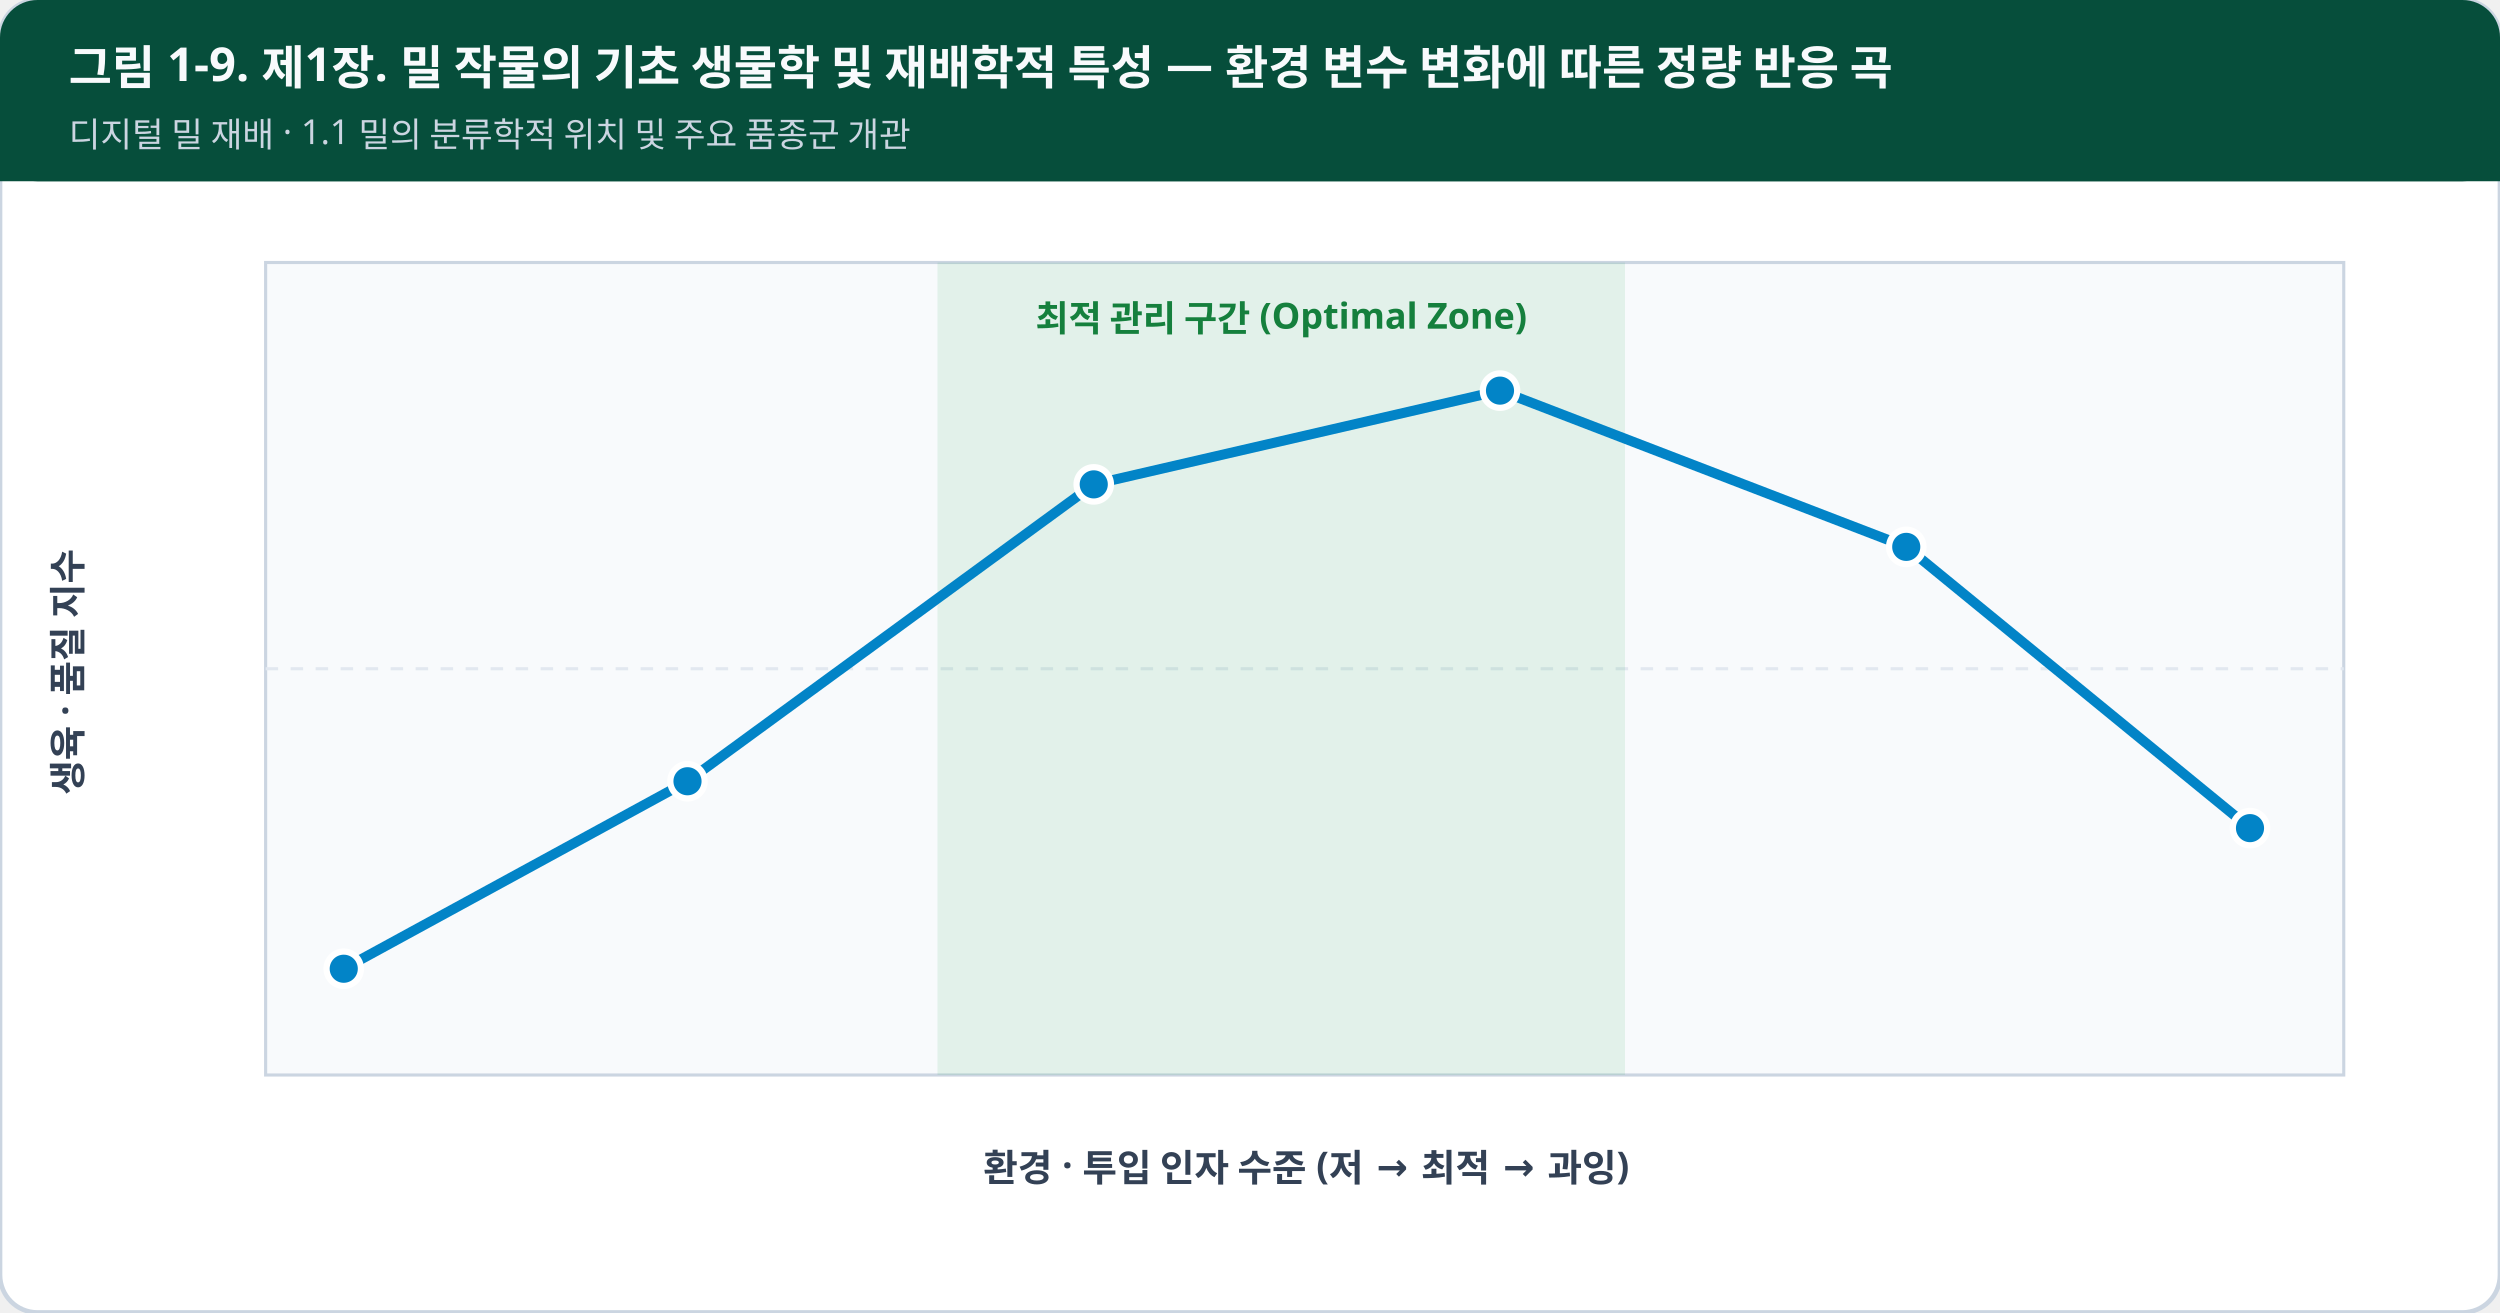
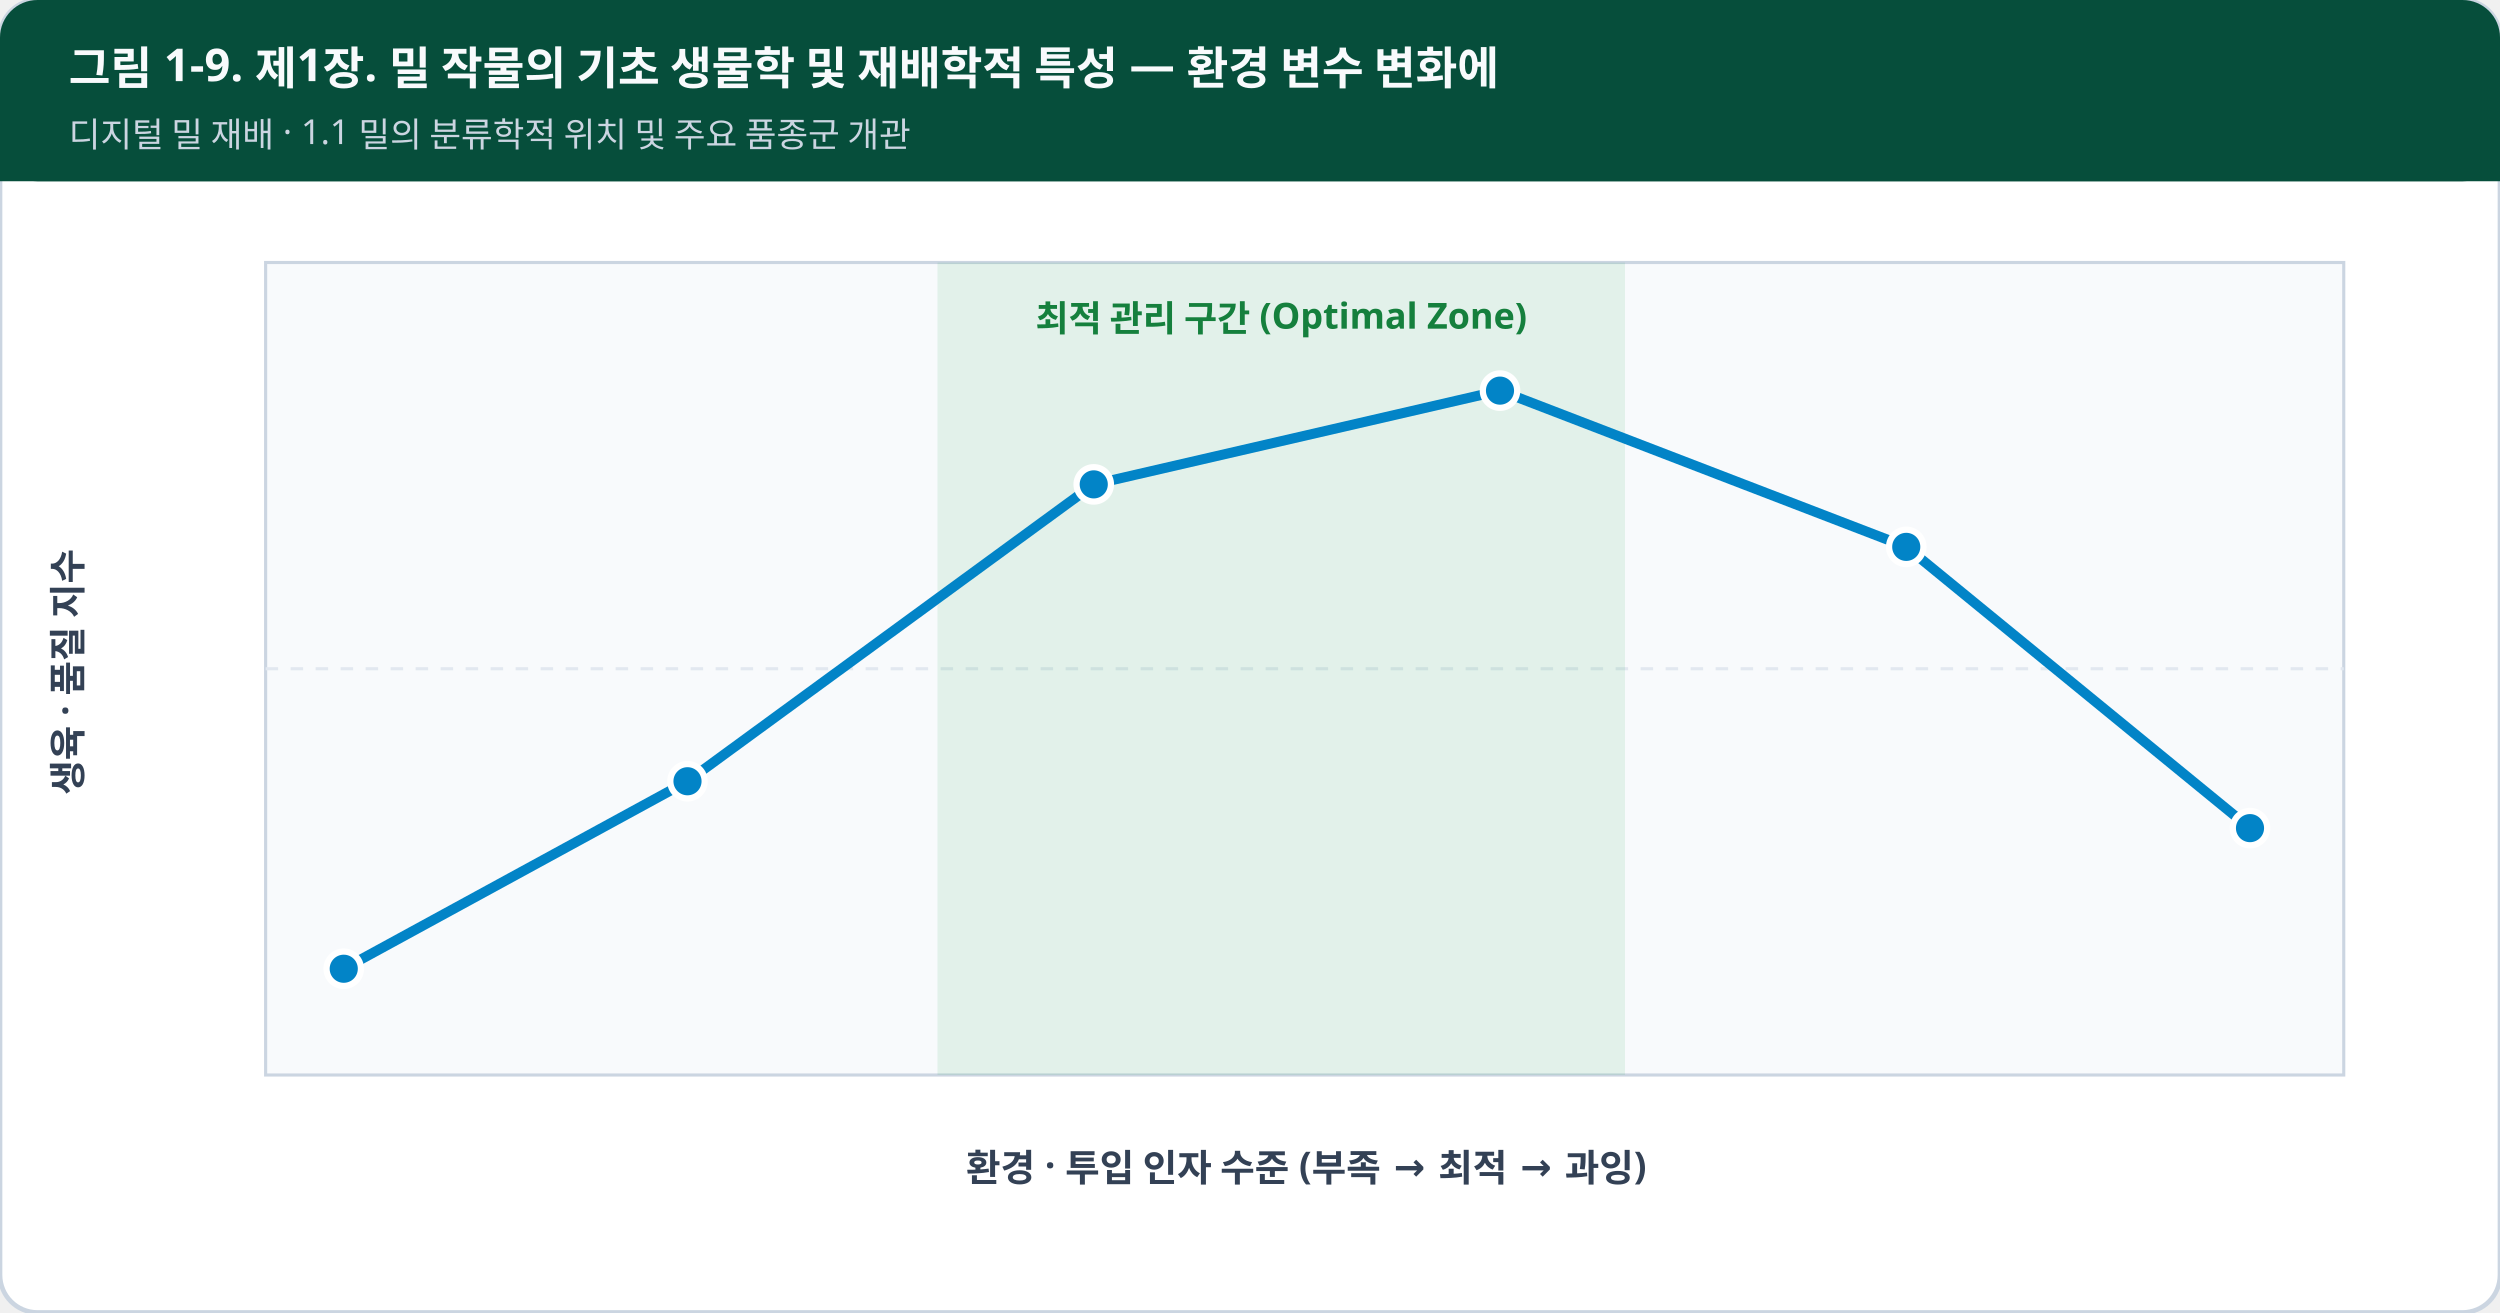
<svg xmlns="http://www.w3.org/2000/svg" viewBox="0 0 800 420" width="800" height="420" style="background:#ffffff;font-family:'Malgun Gothic', 'Apple SD Gothic Neo', 'Noto Sans KR', sans-serif;">
  <rect x="0" y="0" width="800" height="420" rx="12" fill="#ffffff" stroke="#cbd5e1" stroke-width="1.5" />
  <rect x="0" y="0" width="800" height="58" rx="12" fill="#064e3b" />
  <rect x="0" y="42" width="800" height="16" fill="#064e3b" />
-   <text x="22" y="27" font-size="15" font-weight="700" fill="#f8fafc">그림 1-9. 제1장. 밀 작물의 기초 생물학 및 재배학적 특성 — 환경 변수 변화에 따른 정량 반응 곡</text>
+   <text x="22" y="27" font-size="14.5" font-weight="700" fill="#f8fafc">그림 1-9. 제1장. 밀 작물의 기초 생물학 및 재배학적 특성 — 환경 변수 변화에</text>
  <text x="22" y="47" font-size="11" fill="#cbd5e1">디지털 밀 재배 · 1.1 밀의 분류학적 위치 및 주요 품종군 개관</text>
  <rect x="85" y="84" width="665" height="260" fill="#f8fafc" stroke="#cbd5e1" />
  <line x1="85" y1="214" x2="750" y2="214" stroke="#e2e8f0" stroke-dasharray="4,4" />
  <rect x="300" y="84" width="220" height="260" fill="rgba(22,163,74,0.10)" />
  <text x="410" y="106" text-anchor="middle" font-size="11.5" font-weight="700" fill="#15803d">최적 관리 구간 (Optimal Zone)</text>
  <polyline fill="none" stroke="#0284c7" stroke-width="3.2" points="110,310 220,250 350,155 480,125 610,175 720,265" />
  <circle cx="110" cy="310" r="5.5" fill="#0284c7" stroke="#ffffff" stroke-width="2" />
  <circle cx="220" cy="250" r="5.5" fill="#0284c7" stroke="#ffffff" stroke-width="2" />
  <circle cx="350" cy="155" r="5.5" fill="#0284c7" stroke="#ffffff" stroke-width="2" />
  <circle cx="480" cy="125" r="5.5" fill="#0284c7" stroke="#ffffff" stroke-width="2" />
  <circle cx="610" cy="175" r="5.5" fill="#0284c7" stroke="#ffffff" stroke-width="2" />
  <circle cx="720" cy="265" r="5.5" fill="#0284c7" stroke="#ffffff" stroke-width="2" />
-   <text x="418" y="378" text-anchor="middle" font-size="12" font-weight="700" fill="#334155">환경 · 투입 인자 수준 (저 → 최적 → 과잉)</text>
+   <text x="418" y="378" text-anchor="middle" font-size="12" font-weight="700" fill="#334155">환경 · 투입 인자 수준 (부족 → 최적 → 과잉)</text>
  <text x="26" y="215" text-anchor="middle" font-size="12" font-weight="700" fill="#334155" transform="rotate(-90 26 215)">생육 · 품질 지수</text>
</svg>
